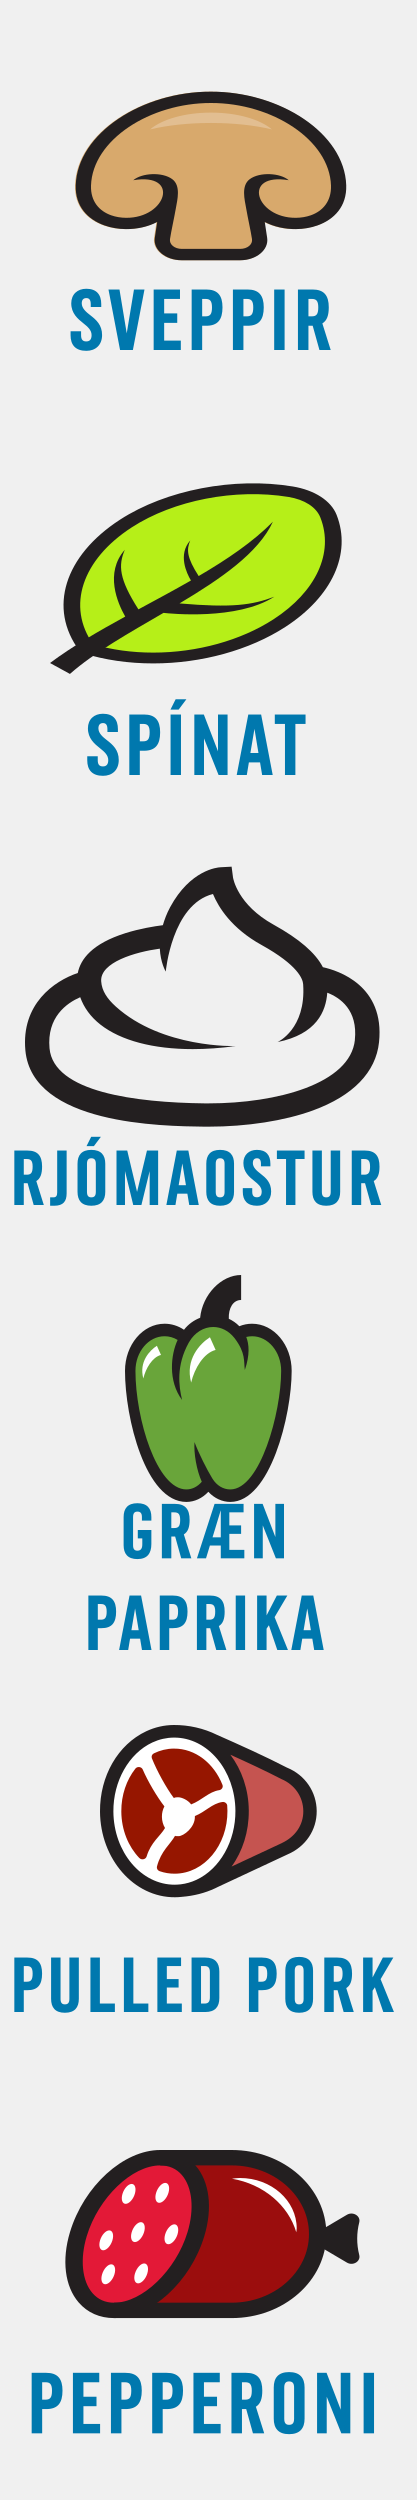
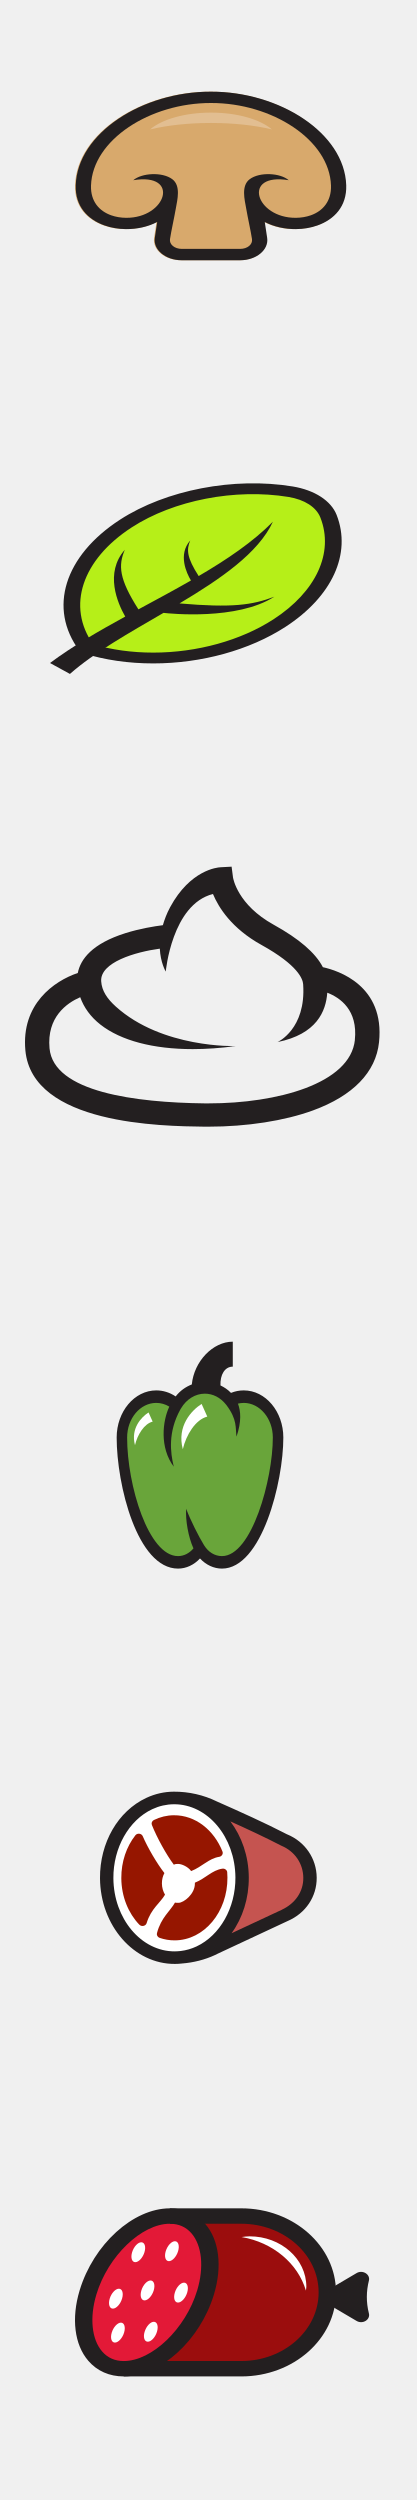
<svg xmlns="http://www.w3.org/2000/svg" width="50" height="300" viewBox="0 0 50 300" fill="none">
  <path fill-rule="evenodd" clip-rule="evenodd" d="M25.234 11C33.456 10.984 41.258 15.964 41.461 22.23C41.544 24.773 40.011 26.345 38.008 27.055C37.201 27.342 36.319 27.486 35.436 27.493C34.106 27.505 32.776 27.208 31.687 26.639L31.973 28.544C32.189 29.966 30.694 31.231 28.732 31.231H21.733C19.771 31.231 18.276 29.968 18.491 28.544L18.777 26.639C17.692 27.21 16.361 27.505 15.028 27.493C14.146 27.486 13.263 27.342 12.457 27.055C10.451 26.345 8.921 24.773 9.003 22.23C9.206 15.964 17.009 10.984 25.231 11H25.234Z" fill="#D8A96C" />
  <path fill-rule="evenodd" clip-rule="evenodd" d="M25.32 11C33.541 10.984 41.344 15.964 41.547 22.23C41.63 24.773 40.097 26.345 38.094 27.055C37.287 27.342 36.405 27.486 35.522 27.493C34.192 27.505 32.862 27.208 31.773 26.639L32.059 28.544C32.275 29.966 30.78 31.231 28.818 31.231H21.819C19.857 31.231 18.361 29.968 18.577 28.544L18.863 26.639C17.777 27.21 16.447 27.505 15.114 27.493C14.232 27.486 13.349 27.342 12.543 27.055C10.537 26.345 9.007 24.773 9.089 22.23C9.292 15.964 17.095 10.984 25.317 11H25.32ZM28.821 29.867C29.697 29.867 30.335 29.326 30.24 28.693C30.085 27.669 29.758 26.274 29.539 25.004C29.361 23.985 28.907 22.284 29.974 21.496C31.164 20.616 33.618 20.74 34.646 21.625C28.97 20.686 30.653 26.178 35.507 26.138C36.126 26.133 36.741 26.032 37.303 25.834C38.706 25.335 39.779 24.18 39.719 22.265C39.541 16.778 32.63 12.346 25.32 12.36C18.012 12.346 11.102 16.778 10.921 22.265C10.857 24.183 11.93 25.335 13.336 25.834C13.898 26.034 14.514 26.133 15.133 26.138C19.987 26.178 21.669 20.686 15.993 21.625C17.025 20.74 19.476 20.616 20.666 21.496C21.733 22.284 21.279 23.985 21.101 25.004C20.879 26.276 20.555 27.669 20.399 28.693C20.304 29.326 20.942 29.867 21.819 29.867H28.818H28.821Z" fill="#231F20" />
  <path d="M25.319 14.755C28.065 14.755 30.598 15.044 32.63 15.531C31.221 14.329 28.475 13.513 25.319 13.513C22.164 13.513 19.415 14.329 18.009 15.531C20.044 15.044 22.574 14.755 25.319 14.755Z" fill="#E2BE91" />
-   <path d="M9.73 40.241C9.73 40.771 9.95 40.971 10.35 40.971C10.76 40.971 10.99 40.741 10.99 40.211C10.99 39.601 10.5 39.191 10.01 38.801C9.33 38.261 8.55 37.611 8.55 36.401C8.55 35.321 9.29 34.651 10.35 34.651C11.59 34.651 12.15 35.351 12.15 36.501V36.841H10.89V36.501C10.89 35.981 10.7 35.771 10.36 35.771C10 35.771 9.81 35.991 9.81 36.401C9.81 37.011 10.36 37.461 10.84 37.831C11.54 38.371 12.25 38.991 12.25 40.201C12.25 41.401 11.47 42.101 10.36 42.101C9.06 42.101 8.47 41.391 8.47 40.241V39.751H9.73V40.241ZM17.337 34.741L15.947 42.001H14.407L13.017 34.741H14.337L15.207 40.001L16.077 34.741H17.337ZM21.599 34.741V35.871H19.699V37.611H21.269V38.741H19.699V40.871H21.699V42.001H18.439V34.741H21.599ZM24.749 34.741C26.119 34.741 26.699 35.451 26.699 36.881C26.699 38.381 26.119 39.091 24.749 39.091H24.259V42.001H22.999V34.741H24.749ZM24.259 37.961H24.649C25.179 37.961 25.439 37.761 25.439 36.891C25.439 36.071 25.179 35.871 24.649 35.871H24.259V37.961ZM29.7 34.741C31.07 34.741 31.65 35.451 31.65 36.881C31.65 38.381 31.07 39.091 29.7 39.091H29.21V42.001H27.95V34.741H29.7ZM29.21 37.961H29.6C30.13 37.961 30.39 37.761 30.39 36.891C30.39 36.071 30.13 35.871 29.6 35.871H29.21V37.961ZM34.152 34.741V42.001H32.902V34.741H34.152ZM37.503 34.741C38.883 34.741 39.453 35.451 39.453 36.881C39.453 37.851 39.233 38.471 38.683 38.811L39.683 42.001H38.333L37.523 39.091H37.013V42.001H35.753V34.741H37.503ZM37.013 37.961H37.403C37.933 37.961 38.193 37.761 38.193 36.891C38.193 36.071 37.933 35.871 37.403 35.871H37.013V37.961Z" fill="#0078AE" />
  <path fill-rule="evenodd" clip-rule="evenodd" d="M15.104 62.823C20.647 59.229 28.274 57.922 34.863 59.004C37.164 59.381 38.842 60.469 39.423 61.961C41.093 66.233 39.076 71.177 33.532 74.772C27.018 78.995 17.632 80.06 10.427 77.804C6.947 73.133 8.589 67.047 15.104 62.823Z" fill="#B6EF18" />
  <path d="M18.393 79.61C15.404 79.61 12.576 79.198 9.99 78.388L9.678 78.29L9.525 78.085C5.749 73.016 7.708 66.698 14.398 62.363C19.922 58.782 28.079 57.221 35.113 58.374C37.754 58.807 39.731 60.089 40.398 61.799C42.212 66.445 39.856 71.592 34.246 75.23C29.955 78.012 24.178 79.61 18.4 79.61H18.393ZM11.176 77.319C13.403 77.976 15.83 78.313 18.393 78.313C23.643 78.313 28.906 76.856 32.823 74.314C37.937 70.998 40.094 66.326 38.452 62.12C37.96 60.858 36.56 59.953 34.617 59.634C28.247 58.592 20.843 60.016 15.81 63.284C9.814 67.171 7.977 72.781 11.176 77.319Z" fill="#231F20" />
  <path fill-rule="evenodd" clip-rule="evenodd" d="M32.917 71.605C30.284 72.609 27.846 72.961 21.542 72.409C26.473 69.466 31.006 66.372 32.75 62.601C30.35 65.039 27.23 67.141 23.84 69.126C22.427 66.926 22.353 65.968 22.829 64.855C21.335 66.552 22.384 68.77 22.915 69.66C20.863 70.834 18.733 71.975 16.611 73.123C14.27 69.45 14.177 67.849 14.98 65.973C12.534 68.752 14.099 72.367 15.027 73.988C11.824 75.743 8.703 77.546 6 79.562L8.391 80.872C11.309 78.293 15.499 75.948 19.619 73.545C20.352 73.629 28.458 74.468 32.91 71.61L32.917 71.605Z" fill="#231F20" />
-   <path d="M11.73 91.24C11.73 91.77 11.95 91.97 12.35 91.97C12.76 91.97 12.99 91.74 12.99 91.21C12.99 90.6 12.5 90.19 12.01 89.8C11.33 89.26 10.55 88.61 10.55 87.4C10.55 86.32 11.29 85.65 12.35 85.65C13.59 85.65 14.15 86.35 14.15 87.5V87.84H12.89V87.5C12.89 86.98 12.7 86.77 12.36 86.77C12 86.77 11.81 86.99 11.81 87.4C11.81 88.01 12.36 88.46 12.84 88.83C13.54 89.37 14.25 89.99 14.25 91.2C14.25 92.4 13.47 93.1 12.36 93.1C11.06 93.1 10.47 92.39 10.47 91.24V90.75H11.73V91.24ZM17.267 85.74C18.637 85.74 19.217 86.45 19.217 87.88C19.217 89.38 18.637 90.09 17.267 90.09H16.777L16.777 93H15.517L15.517 85.74H17.267ZM16.777 88.96H17.167C17.697 88.96 17.957 88.76 17.957 87.89C17.957 87.07 17.697 86.87 17.167 86.87H16.777V88.96ZM21.438 85.15H20.458L21.078 83.91H22.368L21.438 85.15ZM21.718 85.74V93H20.468V85.74H21.718ZM23.32 93V85.74H24.459L26.16 90.16V85.74H27.309V93H26.23L24.48 88.61V93H23.32ZM29.866 91.49L29.616 93H28.405L29.796 85.74H31.335L32.725 93H31.456L31.206 91.49H29.866ZM31.015 90.36L30.535 87.46L30.046 90.36H31.015ZM36.666 85.74V86.87H35.446V93H34.196V86.87H32.976V85.74H36.666Z" fill="#0078AE" />
-   <path d="M3.295 138.066C4.537 138.066 5.05 138.705 5.05 139.992C5.05 140.865 4.852 141.423 4.357 141.729L5.257 144.6H4.042L3.313 141.981H2.854V144.6H1.72L1.72 138.066H3.295ZM2.854 140.964H3.205C3.682 140.964 3.916 140.784 3.916 140.001C3.916 139.263 3.682 139.083 3.205 139.083H2.854V140.964ZM6.412 143.682C6.709 143.682 6.862 143.52 6.862 143.106V138.066H7.996V143.196C7.996 144.159 7.6 144.69 6.502 144.69H6.016V143.682H6.412ZM11.265 137.535H10.383L10.941 136.419H12.102L11.265 137.535ZM12.633 143.016C12.633 144.051 12.138 144.69 10.959 144.69C9.789 144.69 9.303 144.051 9.303 143.016V139.65C9.303 138.615 9.789 137.985 10.959 137.985C12.138 137.985 12.633 138.615 12.633 139.65V143.016ZM10.437 143.025C10.437 143.502 10.617 143.682 10.959 143.682C11.319 143.682 11.499 143.502 11.499 143.025V139.65C11.499 139.182 11.319 138.993 10.959 138.993C10.617 138.993 10.437 139.182 10.437 139.65V143.025ZM16.969 144.6H15.988L14.998 140.523V144.6H13.981V138.066H15.268L16.447 143.025L17.635 138.066H18.976V144.6H17.959V140.532L16.969 144.6ZM21.278 143.241L21.053 144.6H19.964L21.215 138.066H22.601L23.852 144.6H22.709L22.484 143.241H21.278ZM22.313 142.224L21.881 139.614L21.44 142.224H22.313ZM28.084 143.016C28.084 144.051 27.589 144.69 26.41 144.69C25.24 144.69 24.754 144.051 24.754 143.016V139.65C24.754 138.615 25.24 137.985 26.41 137.985C27.589 137.985 28.084 138.615 28.084 139.65V143.016ZM25.888 143.025C25.888 143.502 26.068 143.682 26.41 143.682C26.77 143.682 26.95 143.502 26.95 143.025V139.65C26.95 139.182 26.77 138.993 26.41 138.993C26.068 138.993 25.888 139.182 25.888 139.65V143.025ZM30.269 143.016C30.269 143.493 30.467 143.673 30.827 143.673C31.196 143.673 31.403 143.466 31.403 142.989C31.403 142.44 30.962 142.071 30.521 141.72C29.909 141.234 29.207 140.649 29.207 139.56C29.207 138.588 29.873 137.985 30.827 137.985C31.943 137.985 32.447 138.615 32.447 139.65V139.956H31.313V139.65C31.313 139.182 31.142 138.993 30.836 138.993C30.512 138.993 30.341 139.191 30.341 139.56C30.341 140.109 30.836 140.514 31.268 140.847C31.898 141.333 32.537 141.891 32.537 142.98C32.537 144.06 31.835 144.69 30.836 144.69C29.666 144.69 29.135 144.051 29.135 143.016V142.575H30.269V143.016ZM36.548 138.066V139.083H35.45V144.6H34.325V139.083H33.227V138.066H36.548ZM40.82 143.016C40.82 144.051 40.325 144.69 39.146 144.69C37.976 144.69 37.49 144.051 37.49 143.016V138.066H38.624V143.025C38.624 143.502 38.804 143.682 39.146 143.682C39.506 143.682 39.686 143.502 39.686 143.025V138.066H40.82V143.016ZM43.786 138.066C45.028 138.066 45.541 138.705 45.541 139.992C45.541 140.865 45.343 141.423 44.848 141.729L45.748 144.6H44.533L43.804 141.981H43.345V144.6H42.211V138.066H43.786ZM43.345 140.964H43.696C44.173 140.964 44.407 140.784 44.407 140.001C44.407 139.263 44.173 139.083 43.696 139.083H43.345V140.964Z" fill="#0078AE" />
  <path d="M38.743 116.062C37.865 114.352 35.914 112.668 32.825 110.958C28.508 108.568 27.979 105.413 27.961 105.295L27.792 104L26.438 104.073C26.075 104.094 22.827 104.395 20.415 108.866C20.001 109.638 19.742 110.345 19.544 111.023C18.525 111.152 16.808 111.429 15.069 111.972C11.033 113.24 9.662 115.113 9.334 116.758C6.483 117.721 2.537 120.492 3.044 126.04C3.862 134.947 19.396 135.138 24.501 135.2C24.681 135.2 24.865 135.2 25.045 135.2C29.61 135.2 34.135 134.5 37.541 133.257C42.358 131.501 45.105 128.668 45.483 125.07C46.199 118.261 40.576 116.464 38.743 116.062ZM42.588 124.79C42.034 130.054 33.214 132.405 25.056 132.405C24.883 132.405 24.71 132.405 24.537 132.405C16.322 132.305 6.425 131.075 5.943 125.797C5.601 122.064 7.998 120.374 9.626 119.664C10.068 120.904 10.871 122.026 12.052 122.951C14.514 124.88 18.413 125.894 23.126 125.894C24.75 125.894 26.467 125.773 28.26 125.531C28.26 125.531 19.457 125.815 13.892 120.783C12.873 119.861 12.218 118.913 12.142 117.752C11.994 115.484 16.235 114.234 19.177 113.839C19.263 115.498 19.846 116.516 19.89 116.589C19.89 116.589 20.624 108.523 25.556 107.28C26.229 108.897 27.792 111.408 31.37 113.389C35.798 115.841 36.339 117.506 36.378 118.109C36.752 123.508 33.304 125.049 33.304 125.049C37.998 124.097 39.114 121.364 39.273 119.124C40.824 119.723 42.959 121.209 42.581 124.797L42.588 124.79Z" fill="#231F20" />
-   <path fill-rule="evenodd" clip-rule="evenodd" d="M25.694 158.413C26.873 158.413 27.936 159.001 28.686 159.943C29.197 159.672 29.764 159.521 30.361 159.521C32.636 159.521 34.482 161.718 34.482 164.426C34.482 169.805 31.838 179.405 27.747 179.405C26.669 179.405 25.71 178.783 25.113 177.826C24.516 178.783 23.559 179.405 22.478 179.405C18.323 179.405 15.743 170.316 15.743 164.426C15.743 161.718 17.589 159.521 19.864 159.521C20.787 159.521 21.637 159.883 22.326 160.49C23.072 159.231 24.302 158.41 25.694 158.41V158.413Z" fill="#69A53A" />
-   <path fill-rule="evenodd" clip-rule="evenodd" d="M24.013 158.135C23.285 158.422 22.606 158.887 22.079 159.572C21.372 159.098 20.577 158.847 19.752 158.847C17.132 158.847 15 161.386 15 164.504C15 170.15 17.461 180.232 22.365 180.232C23.343 180.232 24.284 179.788 25 179.016C25.716 179.788 26.657 180.232 27.635 180.232C32.402 180.232 35 169.842 35 164.504C35 161.386 32.868 158.847 30.248 158.847C29.721 158.847 29.21 158.947 28.719 159.146C28.345 158.751 27.909 158.47 27.455 158.25C27.406 156.967 27.973 155.998 28.935 155.998V153C26.553 153 24.29 155.349 24.016 158.135H24.013ZM30.248 160.348C32.173 160.348 33.739 162.213 33.739 164.504C33.739 169.504 31.22 178.732 27.635 178.732C26.788 178.732 26.011 178.267 25.506 177.455L25.466 177.392C24.854 176.398 23.83 174.376 23.34 173.051C23.242 174.4 23.59 176.429 24.214 177.808C23.721 178.391 23.072 178.732 22.362 178.732C18.82 178.732 16.255 170.234 16.255 164.504C16.255 162.213 17.821 160.348 19.749 160.348C20.303 160.348 20.836 160.502 21.317 160.794C20.507 162.512 20.126 165.7 21.854 168.003C21.43 166.289 21.15 163.849 22.636 161.145L22.722 161.003C23.377 159.898 24.446 159.24 25.579 159.24C26.547 159.24 27.446 159.702 28.113 160.538L28.174 160.613C29.49 162.364 29.24 163.342 29.38 164.399C30.008 162.563 29.886 161.299 29.551 160.435C29.779 160.381 30.011 160.351 30.245 160.351L30.248 160.348Z" fill="#231F20" />
-   <path fill-rule="evenodd" clip-rule="evenodd" d="M25.874 161.993L25.533 161.232L25.192 160.471C23.992 161.235 22.195 163.134 22.938 165.905C23.34 164.19 24.455 162.349 25.874 161.993Z" fill="white" />
-   <path fill-rule="evenodd" clip-rule="evenodd" d="M19.319 162.593L19.072 162.044L18.826 161.495C17.961 162.047 16.66 163.418 17.199 165.419C17.488 164.181 18.296 162.85 19.319 162.593Z" fill="white" />
-   <path d="M18.164 183.598V185.272C18.164 186.415 17.669 187.09 16.49 187.09C15.32 187.09 14.834 186.451 14.834 185.416V182.05C14.834 181.015 15.32 180.385 16.49 180.385C17.669 180.385 18.164 181.015 18.164 182.05V182.473H17.03V182.05C17.03 181.582 16.85 181.393 16.49 181.393C16.148 181.393 15.968 181.582 15.968 182.05V185.425C15.968 185.902 16.148 186.082 16.49 186.082C16.85 186.082 17.075 185.875 17.075 185.335V184.606H16.535V183.598H18.164ZM20.999 180.466C22.241 180.466 22.754 181.105 22.754 182.392C22.754 183.265 22.556 183.823 22.061 184.129L22.961 187H21.746L21.017 184.381H20.558V187H19.424V180.466H20.999ZM20.558 183.364H20.909C21.386 183.364 21.62 183.184 21.62 182.401C21.62 181.663 21.386 181.483 20.909 181.483H20.558V183.364ZM24.721 187H23.632L25.747 180.466H29.23V181.483H27.52V183.049H28.933V184.066H27.52V185.983H29.32V187H26.494V185.461H25.189L24.721 187ZM26.476 181.276L25.504 184.48H26.494V181.276H26.476ZM30.489 187V180.466H31.515L33.045 184.444V180.466H34.08V187H33.108L31.533 183.049V187H30.489ZM12.179 191.466C13.412 191.466 13.934 192.105 13.934 193.392C13.934 194.742 13.412 195.381 12.179 195.381H11.738V198H10.604V191.466H12.179ZM11.738 194.364H12.089C12.566 194.364 12.8 194.184 12.8 193.401C12.8 192.663 12.566 192.483 12.089 192.483H11.738V194.364ZM15.607 196.641L15.382 198H14.293L15.544 191.466H16.93L18.181 198H17.038L16.813 196.641H15.607ZM16.642 195.624L16.21 193.014L15.769 195.624H16.642ZM20.748 191.466C21.981 191.466 22.503 192.105 22.503 193.392C22.503 194.742 21.981 195.381 20.748 195.381H20.307V198H19.173V191.466H20.748ZM20.307 194.364H20.658C21.135 194.364 21.369 194.184 21.369 193.401C21.369 192.663 21.135 192.483 20.658 192.483H20.307L20.307 194.364ZM25.204 191.466C26.446 191.466 26.959 192.105 26.959 193.392C26.959 194.265 26.761 194.823 26.266 195.129L27.166 198H25.951L25.222 195.381H24.763V198H23.629V191.466H25.204ZM24.763 194.364H25.114C25.591 194.364 25.825 194.184 25.825 193.401C25.825 192.663 25.591 192.483 25.114 192.483H24.763V194.364ZM29.412 191.466V198H28.287V191.466H29.412ZM31.988 191.466V193.851L33.221 191.466H34.481L32.951 194.058L34.553 198H33.275L32.267 195.03L31.988 195.444V198H30.854V191.466H31.988ZM36.27 196.641L36.045 198H34.956L36.208 191.466H37.593L38.844 198H37.702L37.477 196.641H36.27ZM37.306 195.624L36.873 193.014L36.432 195.624H37.306Z" fill="#0078AE" />
-   <path d="M26.405 209.636C26.405 209.636 34.796 212.109 35.782 213.809C36.769 215.509 37.428 218.138 36.276 219.529C35.125 220.92 31.506 223.084 29.86 223.857C28.214 224.631 25.412 225.097 25.412 225.097C25.412 225.097 28.543 223.393 28.543 219.373C28.543 215.354 28.214 212.418 27.391 211.645C26.568 210.872 26.405 209.636 26.405 209.636Z" fill="#C55450" />
-   <path d="M22.126 208.089C22.126 208.089 28.048 210.562 28.708 213.035C29.366 215.509 29.203 221.228 27.722 222.928C26.242 224.628 24.596 226.639 22.952 226.792C21.306 226.948 16.536 226.019 15.713 224.937C14.89 223.855 13.246 220.764 13.08 218.599C12.915 216.435 12.915 214.118 13.738 212.571C14.561 211.024 15.055 209.942 16.041 209.325C17.027 208.707 19.331 207.934 19.331 207.934L22.129 208.089H22.126Z" fill="white" />
-   <path d="M34.474 212.134C31.909 210.799 28.6 209.313 26.035 208.181C24.451 207.399 22.661 206.991 20.859 207C20.859 207 20.859 207 20.857 207C19.717 207.007 18.606 207.257 17.56 207.746C14.153 209.338 11.972 213.121 12 217.389C12.041 223.088 16.077 227.701 20.998 227.671C21.284 227.671 21.567 227.653 21.85 227.619C23.235 227.509 24.59 227.169 25.812 226.598C25.925 226.544 26.04 226.49 26.152 226.431L34.527 222.518C36.677 221.596 38.018 219.6 38.004 217.326C37.989 215.019 36.612 213.015 34.474 212.129V212.134ZM13.606 217.382C13.582 213.745 15.458 210.418 18.275 209.101C19.1 208.716 19.971 208.517 20.869 208.511C24.905 208.486 28.216 212.427 28.25 217.294C28.274 220.93 26.397 224.258 23.58 225.575C22.971 225.859 22.335 226.041 21.685 226.12C21.452 226.138 21.222 226.165 20.986 226.165C16.951 226.19 13.639 222.249 13.606 217.382ZM33.836 221.163L27.789 223.987C29.113 222.157 29.872 219.808 29.855 217.285C29.838 214.715 29.001 212.37 27.643 210.567C29.694 211.491 31.904 212.519 33.759 213.484C35.376 214.158 36.386 215.635 36.396 217.339C36.408 219.014 35.415 220.419 33.833 221.16L33.836 221.163Z" fill="#231F20" />
-   <path fill-rule="evenodd" clip-rule="evenodd" d="M20.876 209.832C23.445 209.816 25.67 211.599 26.694 214.176C26.75 214.316 26.738 214.458 26.659 214.586C26.579 214.715 26.454 214.796 26.299 214.821C25.044 215.019 24.245 216.02 22.937 216.53C22.57 216.005 21.795 215.671 21.392 215.673C20.988 215.675 21.029 215.705 20.859 215.761C19.973 214.586 18.834 212.521 18.227 210.997C18.135 210.767 18.239 210.513 18.469 210.4C19.21 210.037 20.024 209.834 20.876 209.83V209.832ZM27.265 216.681C27.282 216.886 27.29 217.093 27.292 217.301C27.321 221.447 24.494 224.824 20.979 224.844C20.345 224.849 19.733 224.743 19.158 224.544C18.91 224.459 18.774 224.215 18.836 223.976C19.328 222.087 20.446 221.316 21.01 220.29C21.144 220.324 20.808 220.342 21.425 220.34C22.042 220.335 23.414 219.285 23.386 217.997V217.923C24.662 217.418 25.437 216.426 26.675 216.241C26.822 216.219 26.958 216.253 27.076 216.34C27.194 216.428 27.258 216.543 27.27 216.683L27.265 216.681ZM16.722 222.96C16.849 223.093 17.032 223.147 17.219 223.106C17.406 223.066 17.545 222.942 17.598 222.768C18.126 221.027 19.242 220.342 19.801 219.361C19.57 218.983 19.431 218.498 19.429 218.018C19.426 217.538 19.537 217.127 19.729 216.767C18.858 215.657 17.718 213.719 17.132 212.348C17.061 212.181 16.909 212.071 16.72 212.048C16.53 212.025 16.355 212.095 16.24 212.242C15.184 213.59 14.546 215.396 14.558 217.378C14.572 219.6 15.407 221.593 16.717 222.96H16.722Z" fill="#961600" />
-   <path d="M3.295 234.908C4.528 234.908 5.05 235.547 5.05 236.834C5.05 238.184 4.528 238.823 3.295 238.823H2.854V241.442H1.72L1.72 234.908H3.295ZM2.854 237.806H3.205C3.682 237.806 3.916 237.626 3.916 236.843C3.916 236.105 3.682 235.925 3.205 235.925H2.854V237.806ZM9.461 239.858C9.461 240.893 8.966 241.532 7.787 241.532C6.617 241.532 6.131 240.893 6.131 239.858V234.908H7.265V239.867C7.265 240.344 7.445 240.524 7.787 240.524C8.147 240.524 8.327 240.344 8.327 239.867V234.908H9.461V239.858ZM11.986 234.908V240.425H13.786V241.442H10.852V234.908H11.986ZM16.002 234.908V240.425H17.802V241.442H14.868V234.908H16.002ZM21.729 234.908V235.925H20.019V237.491H21.432V238.508H20.019V240.425H21.819V241.442H18.885V234.908H21.729ZM24.645 234.908C25.825 234.908 26.32 235.547 26.32 236.582V239.777C26.32 240.803 25.825 241.442 24.645 241.442H22.989V234.908H24.645ZM24.123 240.425H24.564C24.979 240.425 25.186 240.218 25.186 239.687V236.663C25.186 236.132 24.979 235.925 24.564 235.925H24.123V240.425ZM31.446 234.908C32.679 234.908 33.201 235.547 33.201 236.834C33.201 238.184 32.679 238.823 31.446 238.823H31.005V241.442H29.871V234.908H31.446ZM31.005 237.806H31.356C31.833 237.806 32.067 237.626 32.067 236.843C32.067 236.105 31.833 235.925 31.356 235.925H31.005V237.806ZM37.567 239.858C37.567 240.893 37.072 241.532 35.893 241.532C34.723 241.532 34.237 240.893 34.237 239.858V236.492C34.237 235.457 34.723 234.827 35.893 234.827C37.072 234.827 37.567 235.457 37.567 236.492V239.858ZM35.371 239.867C35.371 240.344 35.551 240.524 35.893 240.524C36.253 240.524 36.433 240.344 36.433 239.867V236.492C36.433 236.024 36.253 235.835 35.893 235.835C35.551 235.835 35.371 236.024 35.371 236.492V239.867ZM40.49 234.908C41.732 234.908 42.245 235.547 42.245 236.834C42.245 237.707 42.047 238.265 41.552 238.571L42.452 241.442H41.237L40.508 238.823H40.049V241.442H38.915V234.908H40.49ZM40.049 237.806H40.4C40.877 237.806 41.111 237.626 41.111 236.843C41.111 236.105 40.877 235.925 40.4 235.925H40.049V237.806ZM44.708 234.908V237.293L45.941 234.908H47.2L45.67 237.5L47.273 241.442H45.995L44.986 238.472L44.708 238.886V241.442H43.574V234.908H44.708Z" fill="#0078AE" />
-   <path fill-rule="evenodd" clip-rule="evenodd" d="M25.208 258.926C29.102 258.926 39.34 260.956 37.885 269.785C36.369 278.986 23.574 277.245 19.676 277.245C15.779 277.245 13.861 273.144 15.389 268.084C16.916 263.025 21.311 258.923 25.208 258.923V258.926Z" fill="#9B0D0D" />
-   <path fill-rule="evenodd" clip-rule="evenodd" d="M19.225 258.926C23.119 258.926 25.041 263.027 23.513 268.087C21.985 273.147 17.591 277.248 13.693 277.248C9.796 277.248 7.878 273.147 9.406 268.087C10.934 263.027 15.328 258.926 19.225 258.926Z" fill="#E31937" />
-   <path d="M13.694 278.171C11.971 278.171 10.501 277.524 9.443 276.298C7.774 274.368 7.384 271.211 8.4 267.846C10.065 262.323 14.822 258 19.226 258C20.948 258 22.418 258.647 23.477 259.873C25.145 261.804 25.535 264.963 24.52 268.328C22.855 273.848 18.097 278.171 13.694 278.171ZM19.226 259.849C15.834 259.849 11.8 263.731 10.412 268.328C9.577 271.095 9.839 273.721 11.098 275.174C11.757 275.938 12.629 276.325 13.697 276.325C17.088 276.325 21.122 272.443 22.507 267.849C23.342 265.079 23.08 262.456 21.824 261.002C21.165 260.239 20.293 259.852 19.226 259.852V259.849Z" fill="#231F20" />
-   <path d="M27.801 278.171H13.693V276.322H27.801C32.915 276.322 37.077 272.627 37.077 268.087C37.077 263.547 32.915 259.849 27.801 259.849H19.225V258H27.801C34.067 258 39.163 262.524 39.163 268.087C39.163 273.65 34.067 278.171 27.801 278.171Z" fill="#231F20" />
-   <path fill-rule="evenodd" clip-rule="evenodd" d="M37.971 267.93C39.191 267.21 40.414 266.49 41.636 265.77C41.972 265.572 42.387 265.578 42.716 265.778C43.048 265.981 43.198 266.322 43.112 266.671C42.792 267.946 42.771 269.259 43.112 270.613C43.201 270.959 43.048 271.303 42.719 271.506C42.387 271.709 41.972 271.712 41.636 271.514C40.414 270.794 39.194 270.077 37.974 269.357C37.696 269.194 37.544 268.94 37.544 268.642C37.544 268.344 37.696 268.092 37.974 267.927L37.971 267.93Z" fill="#231F20" />
-   <path fill-rule="evenodd" clip-rule="evenodd" d="M15.807 267.852C16.005 267.191 16.5 266.658 16.908 266.658C17.317 266.658 17.488 267.194 17.289 267.852C17.091 268.512 16.597 269.048 16.188 269.048C15.78 269.048 15.609 268.512 15.807 267.852Z" fill="white" />
-   <path fill-rule="evenodd" clip-rule="evenodd" d="M14.697 263.266C14.895 262.605 15.389 262.072 15.798 262.072C16.206 262.072 16.377 262.608 16.179 263.266C15.981 263.926 15.487 264.462 15.078 264.462C14.669 264.462 14.499 263.926 14.697 263.266Z" fill="white" />
-   <path fill-rule="evenodd" clip-rule="evenodd" d="M18.732 263.143C18.93 262.483 19.424 261.947 19.832 261.947C20.241 261.947 20.412 262.483 20.214 263.143C20.015 263.804 19.521 264.34 19.113 264.34C18.704 264.34 18.533 263.804 18.732 263.143Z" fill="white" />
-   <path fill-rule="evenodd" clip-rule="evenodd" d="M16.2 272.811C16.399 272.15 16.893 271.614 17.301 271.614C17.71 271.614 17.881 272.15 17.679 272.811C17.481 273.471 16.987 274.005 16.578 274.005C16.17 274.005 15.999 273.469 16.197 272.811H16.2Z" fill="white" />
-   <path fill-rule="evenodd" clip-rule="evenodd" d="M12.252 272.914C12.45 272.253 12.944 271.717 13.352 271.717C13.761 271.717 13.932 272.253 13.734 272.914C13.535 273.574 13.041 274.11 12.633 274.11C12.224 274.11 12.053 273.574 12.252 272.914Z" fill="white" />
-   <path fill-rule="evenodd" clip-rule="evenodd" d="M12.007 268.839C12.206 268.179 12.7 267.646 13.108 267.646C13.517 267.646 13.688 268.182 13.489 268.839C13.291 269.5 12.797 270.036 12.389 270.036C11.98 270.036 11.809 269.5 12.007 268.839Z" fill="white" />
-   <path fill-rule="evenodd" clip-rule="evenodd" d="M19.823 268.112C20.021 267.451 20.515 266.918 20.924 266.918C21.332 266.918 21.503 267.454 21.305 268.112C21.107 268.772 20.613 269.308 20.204 269.308C19.795 269.308 19.625 268.772 19.823 268.112Z" fill="white" />
-   <path fill-rule="evenodd" clip-rule="evenodd" d="M35.553 267.868C35.565 267.714 35.605 267.565 35.605 267.408C35.605 264.067 32.555 261.36 28.792 261.36C28.466 261.36 28.151 261.406 27.837 261.446C31.598 262.088 34.592 264.611 35.553 267.871V267.868Z" fill="white" />
-   <path d="M5.55 284.74C6.92 284.74 7.5 285.45 7.5 286.88C7.5 288.38 6.92 289.09 5.55 289.09H5.06L5.06 292H3.8L3.8 284.74H5.55ZM5.06 287.96H5.45C5.98 287.96 6.24 287.76 6.24 286.89C6.24 286.07 5.98 285.87 5.45 285.87H5.06L5.06 287.96ZM11.911 284.74V285.87H10.011V287.61H11.581L11.581 288.74H10.011V290.87H12.011V292H8.751L8.751 284.74H11.911ZM15.062 284.74C16.432 284.74 17.012 285.45 17.012 286.88C17.012 288.38 16.432 289.09 15.062 289.09H14.572V292H13.312L13.312 284.74H15.062ZM14.572 287.96H14.962C15.492 287.96 15.752 287.76 15.752 286.89C15.752 286.07 15.492 285.87 14.962 285.87H14.572V287.96ZM20.013 284.74C21.383 284.74 21.963 285.45 21.963 286.88C21.963 288.38 21.383 289.09 20.013 289.09H19.523V292H18.263V284.74H20.013ZM19.523 287.96H19.913C20.443 287.96 20.703 287.76 20.703 286.89C20.703 286.07 20.443 285.87 19.913 285.87H19.523V287.96ZM26.374 284.74V285.87H24.474V287.61H26.044V288.74H24.474V290.87H26.474V292H23.214V284.74H26.374ZM29.525 284.74C30.905 284.74 31.475 285.45 31.475 286.88C31.475 287.85 31.255 288.47 30.705 288.81L31.705 292H30.355L29.545 289.09H29.035V292H27.775V284.74H29.525ZM29.035 287.96H29.425C29.955 287.96 30.215 287.76 30.215 286.89C30.215 286.07 29.955 285.87 29.425 285.87H29.035V287.96ZM36.55 290.24C36.55 291.39 36 292.1 34.69 292.1C33.39 292.1 32.85 291.39 32.85 290.24V286.5C32.85 285.35 33.39 284.65 34.69 284.65C36 284.65 36.55 285.35 36.55 286.5V290.24ZM34.11 290.25C34.11 290.78 34.31 290.98 34.69 290.98C35.09 290.98 35.29 290.78 35.29 290.25V286.5C35.29 285.98 35.09 285.77 34.69 285.77C34.31 285.77 34.11 285.98 34.11 286.5V290.25ZM38.048 292V284.74H39.188L40.888 289.16V284.74H42.038V292H40.958L39.208 287.61V292H38.048ZM44.884 284.74V292H43.634V284.74H44.884Z" fill="#0078AE" />
+   <path fill-rule="evenodd" clip-rule="evenodd" d="M24.694 166.413C25.873 166.413 26.936 167.001 27.686 167.943C28.197 167.672 28.764 167.521 29.361 167.521C31.636 167.521 33.482 169.718 33.482 172.426C33.482 177.805 30.838 187.405 26.747 187.405C25.669 187.405 24.71 186.783 24.113 185.826C23.516 186.783 22.559 187.405 21.478 187.405C17.323 187.405 14.743 178.316 14.743 172.426C14.743 169.718 16.589 167.521 18.864 167.521C19.787 167.521 20.637 167.883 21.326 168.49C22.072 167.231 23.302 166.41 24.694 166.41V166.413Z" fill="#69A53A" />
+   <path fill-rule="evenodd" clip-rule="evenodd" d="M23.013 166.135C22.285 166.422 21.606 166.887 21.079 167.572C20.372 167.098 19.577 166.847 18.752 166.847C16.132 166.847 14 169.386 14 172.504C14 178.15 16.461 188.232 21.365 188.232C22.343 188.232 23.284 187.788 24 187.016C24.716 187.788 25.657 188.232 26.635 188.232C31.402 188.232 34 177.842 34 172.504C34 169.386 31.868 166.847 29.248 166.847C28.721 166.847 28.21 166.947 27.719 167.146C27.345 166.751 26.909 166.47 26.455 166.25C26.406 164.967 26.973 163.998 27.935 163.998V161C25.553 161 23.29 163.349 23.016 166.135H23.013ZM29.248 168.348C31.173 168.348 32.739 170.213 32.739 172.504C32.739 177.504 30.22 186.732 26.635 186.732C25.788 186.732 25.011 186.267 24.506 185.455L24.466 185.392C23.854 184.398 22.83 182.376 22.34 181.051C22.242 182.4 22.59 184.429 23.214 185.808C22.721 186.391 22.072 186.732 21.362 186.732C17.82 186.732 15.255 178.234 15.255 172.504C15.255 170.213 16.821 168.348 18.749 168.348C19.303 168.348 19.836 168.502 20.317 168.794C19.507 170.512 19.126 173.7 20.854 176.003C20.43 174.289 20.15 171.849 21.636 169.145L21.722 169.003C22.377 167.898 23.446 167.24 24.579 167.24C25.547 167.24 26.446 167.702 27.113 168.538L27.174 168.613C28.49 170.364 28.24 171.342 28.38 172.399C29.008 170.563 28.886 169.299 28.551 168.435C28.779 168.381 29.011 168.351 29.245 168.351L29.248 168.348Z" fill="#231F20" />
+   <path fill-rule="evenodd" clip-rule="evenodd" d="M24.874 169.993L24.533 169.232L24.192 168.471C22.992 169.235 21.195 171.134 21.938 173.905C22.34 172.19 23.455 170.349 24.874 169.993Z" fill="white" />
+   <path fill-rule="evenodd" clip-rule="evenodd" d="M18.319 170.593L18.072 170.044L17.826 169.495C16.961 170.047 15.66 171.418 16.199 173.419C16.488 172.181 17.296 170.85 18.319 170.593Z" fill="white" />
+   <path d="M26.405 217.636C26.405 217.636 34.796 220.109 35.782 221.809C36.769 223.509 37.428 226.138 36.276 227.529C35.125 228.92 31.506 231.084 29.86 231.857C28.214 232.631 25.412 233.097 25.412 233.097C25.412 233.097 28.543 231.393 28.543 227.373C28.543 223.354 28.214 220.418 27.391 219.645C26.568 218.872 26.405 217.636 26.405 217.636Z" fill="#C55450" />
+   <path d="M22.126 216.089C22.126 216.089 28.048 218.562 28.708 221.035C29.366 223.509 29.203 229.228 27.722 230.928C26.242 232.628 24.596 234.639 22.952 234.792C21.306 234.948 16.536 234.019 15.713 232.937C14.89 231.855 13.246 228.764 13.08 226.599C12.915 224.435 12.915 222.118 13.738 220.571C14.561 219.024 15.055 217.942 16.041 217.325C17.027 216.707 19.331 215.934 19.331 215.934L22.129 216.089H22.126Z" fill="white" />
+   <path d="M34.474 220.134C31.909 218.799 28.6 217.313 26.035 216.181C24.451 215.399 22.661 214.991 20.859 215C20.859 215 20.859 215 20.857 215C19.717 215.007 18.606 215.257 17.56 215.746C14.153 217.338 11.972 221.121 12 225.389C12.041 231.088 16.077 235.701 20.998 235.671C21.284 235.671 21.567 235.653 21.85 235.619C23.235 235.509 24.59 235.169 25.812 234.598C25.925 234.544 26.04 234.49 26.152 234.431L34.527 230.518C36.677 229.596 38.018 227.6 38.004 225.326C37.989 223.019 36.612 221.015 34.474 220.129V220.134ZM13.606 225.382C13.582 221.745 15.458 218.418 18.275 217.101C19.1 216.716 19.971 216.517 20.869 216.511C24.905 216.486 28.216 220.427 28.25 225.294C28.274 228.93 26.397 232.258 23.58 233.575C22.971 233.859 22.335 234.041 21.685 234.12C21.452 234.138 21.222 234.165 20.986 234.165C16.951 234.19 13.639 230.249 13.606 225.382ZM33.836 229.163L27.789 231.987C29.113 230.157 29.872 227.808 29.855 225.285C29.838 222.715 29.001 220.37 27.643 218.567C29.694 219.491 31.904 220.519 33.759 221.484C35.376 222.158 36.386 223.635 36.396 225.339C36.408 227.014 35.415 228.419 33.833 229.16L33.836 229.163Z" fill="#231F20" />
+   <path fill-rule="evenodd" clip-rule="evenodd" d="M20.876 217.832C23.445 217.816 25.67 219.599 26.694 222.176C26.75 222.316 26.738 222.458 26.659 222.586C26.579 222.715 26.454 222.796 26.299 222.821C25.044 223.019 24.245 224.02 22.937 224.53C22.57 224.005 21.795 223.671 21.392 223.673C20.988 223.675 21.029 223.705 20.859 223.761C19.973 222.586 18.834 220.521 18.227 218.997C18.135 218.767 18.239 218.513 18.469 218.4C19.21 218.037 20.024 217.834 20.876 217.83V217.832ZM27.265 224.681C27.282 224.886 27.29 225.093 27.292 225.301C27.321 229.447 24.494 232.824 20.979 232.844C20.345 232.849 19.733 232.743 19.158 232.544C18.91 232.459 18.774 232.215 18.836 231.976C19.328 230.087 20.446 229.316 21.01 228.29C21.144 228.324 20.808 228.342 21.425 228.34C22.042 228.335 23.414 227.285 23.386 225.997V225.923C24.662 225.418 25.437 224.426 26.675 224.241C26.822 224.219 26.958 224.253 27.076 224.34C27.194 224.428 27.258 224.543 27.27 224.683L27.265 224.681ZM16.722 230.96C16.849 231.093 17.032 231.147 17.219 231.106C17.406 231.066 17.545 230.942 17.598 230.768C18.126 229.027 19.242 228.342 19.801 227.361C19.57 226.983 19.431 226.498 19.429 226.018C19.426 225.538 19.537 225.127 19.729 224.767C18.858 223.657 17.718 221.719 17.132 220.348C17.061 220.181 16.909 220.071 16.72 220.048C16.53 220.025 16.355 220.095 16.24 220.242C15.184 221.59 14.546 223.396 14.558 225.378C14.572 227.6 15.407 229.593 16.717 230.96H16.722Z" fill="#961600" />
+   <path fill-rule="evenodd" clip-rule="evenodd" d="M26.365 265.926C30.259 265.926 40.496 267.956 39.042 276.785C37.526 285.986 24.73 284.245 20.833 284.245C16.936 284.245 15.018 280.144 16.545 275.084C18.073 270.025 22.468 265.923 26.365 265.923V265.926Z" fill="#9B0D0D" />
+   <path fill-rule="evenodd" clip-rule="evenodd" d="M20.382 265.926C24.276 265.926 26.197 270.027 24.67 275.087C23.142 280.147 18.747 284.248 14.85 284.248C10.953 284.248 9.035 280.147 10.562 275.087C12.09 270.027 16.485 265.926 20.382 265.926Z" fill="#E31937" />
+   <path d="M14.85 285.171C13.127 285.171 11.658 284.524 10.599 283.298C8.931 281.368 8.541 278.211 9.556 274.846C11.221 269.323 15.979 265 20.382 265C22.105 265 23.575 265.647 24.633 266.873C26.301 268.804 26.692 271.963 25.676 275.328C24.011 280.848 19.254 285.171 14.85 285.171ZM20.382 266.849C16.991 266.849 12.957 270.731 11.569 275.328C10.733 278.095 10.996 280.721 12.255 282.174C12.914 282.938 13.786 283.325 14.853 283.325C18.244 283.325 22.279 279.443 23.663 274.849C24.499 272.079 24.237 269.456 22.98 268.002C22.322 267.239 21.45 266.852 20.382 266.852V266.849Z" fill="#231F20" />
+   <path d="M28.957 285.171H14.85V283.322H28.957C34.071 283.322 38.234 279.627 38.234 275.087C38.234 270.547 34.071 266.849 28.957 266.849H20.382V265H28.957C35.224 265 40.32 269.524 40.32 275.087C40.32 280.65 35.224 285.171 28.957 285.171Z" fill="#231F20" />
+   <path fill-rule="evenodd" clip-rule="evenodd" d="M39.128 274.93C40.347 274.21 41.57 273.49 42.793 272.77C43.129 272.572 43.543 272.578 43.873 272.778C44.205 272.981 44.355 273.322 44.269 273.671C43.949 274.946 43.928 276.259 44.269 277.613C44.358 277.959 44.205 278.303 43.876 278.506C43.543 278.709 43.129 278.712 42.793 278.514C41.57 277.794 40.35 277.077 39.131 276.357C38.853 276.194 38.701 275.94 38.701 275.642C38.701 275.344 38.853 275.092 39.131 274.927L39.128 274.93Z" fill="#231F20" />
+   <path fill-rule="evenodd" clip-rule="evenodd" d="M16.964 274.852C17.162 274.191 17.656 273.658 18.065 273.658C18.474 273.658 18.644 274.194 18.446 274.852C18.248 275.512 17.754 276.048 17.345 276.048C16.936 276.048 16.766 275.512 16.964 274.852Z" fill="white" />
+   <path fill-rule="evenodd" clip-rule="evenodd" d="M15.854 270.266C16.052 269.605 16.546 269.072 16.954 269.072C17.363 269.072 17.534 269.608 17.336 270.266C17.137 270.926 16.643 271.462 16.235 271.462C15.826 271.462 15.655 270.926 15.854 270.266Z" fill="white" />
+   <path fill-rule="evenodd" clip-rule="evenodd" d="M19.888 270.143C20.087 269.483 20.581 268.947 20.989 268.947C21.398 268.947 21.569 269.483 21.37 270.143C21.172 270.804 20.678 271.34 20.27 271.34C19.861 271.34 19.69 270.804 19.888 270.143Z" fill="white" />
+   <path fill-rule="evenodd" clip-rule="evenodd" d="M17.357 279.811C17.555 279.15 18.049 278.614 18.458 278.614C18.867 278.614 19.037 279.15 18.836 279.811C18.638 280.471 18.144 281.005 17.735 281.005C17.327 281.005 17.156 280.469 17.354 279.811H17.357Z" fill="white" />
+   <path fill-rule="evenodd" clip-rule="evenodd" d="M13.408 279.914C13.607 279.253 14.101 278.717 14.509 278.717C14.918 278.717 15.089 279.253 14.89 279.914C14.692 280.574 14.198 281.11 13.79 281.11C13.381 281.11 13.21 280.574 13.408 279.914Z" fill="white" />
+   <path fill-rule="evenodd" clip-rule="evenodd" d="M13.164 275.839C13.362 275.179 13.856 274.646 14.265 274.646C14.674 274.646 14.844 275.182 14.646 275.839C14.448 276.5 13.954 277.036 13.545 277.036C13.137 277.036 12.966 276.5 13.164 275.839Z" fill="white" />
+   <path fill-rule="evenodd" clip-rule="evenodd" d="M20.98 275.112C21.178 274.451 21.672 273.918 22.081 273.918C22.489 273.918 22.66 274.454 22.462 275.112C22.263 275.772 21.769 276.308 21.361 276.308C20.952 276.308 20.781 275.772 20.98 275.112Z" fill="white" />
+   <path fill-rule="evenodd" clip-rule="evenodd" d="M36.709 274.868C36.722 274.714 36.761 274.565 36.761 274.408C36.761 271.067 33.712 268.36 29.949 268.36C29.622 268.36 29.308 268.406 28.994 268.446C32.754 269.088 35.749 271.611 36.709 274.871V274.868Z" fill="white" />
</svg>
